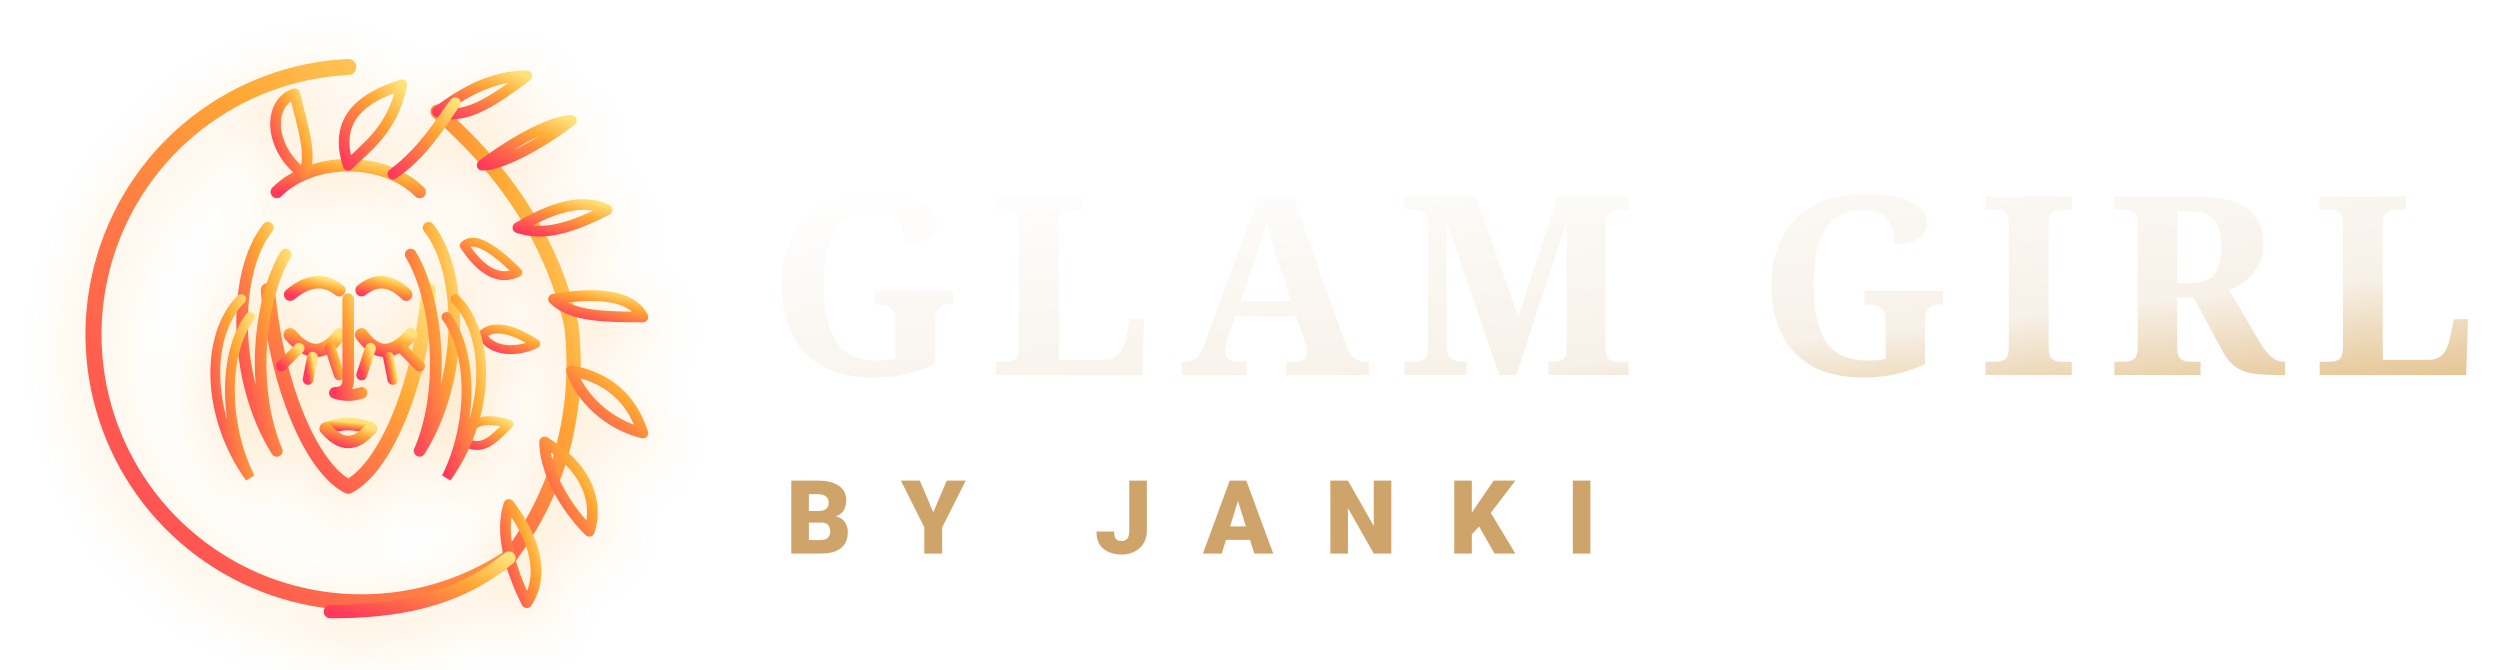
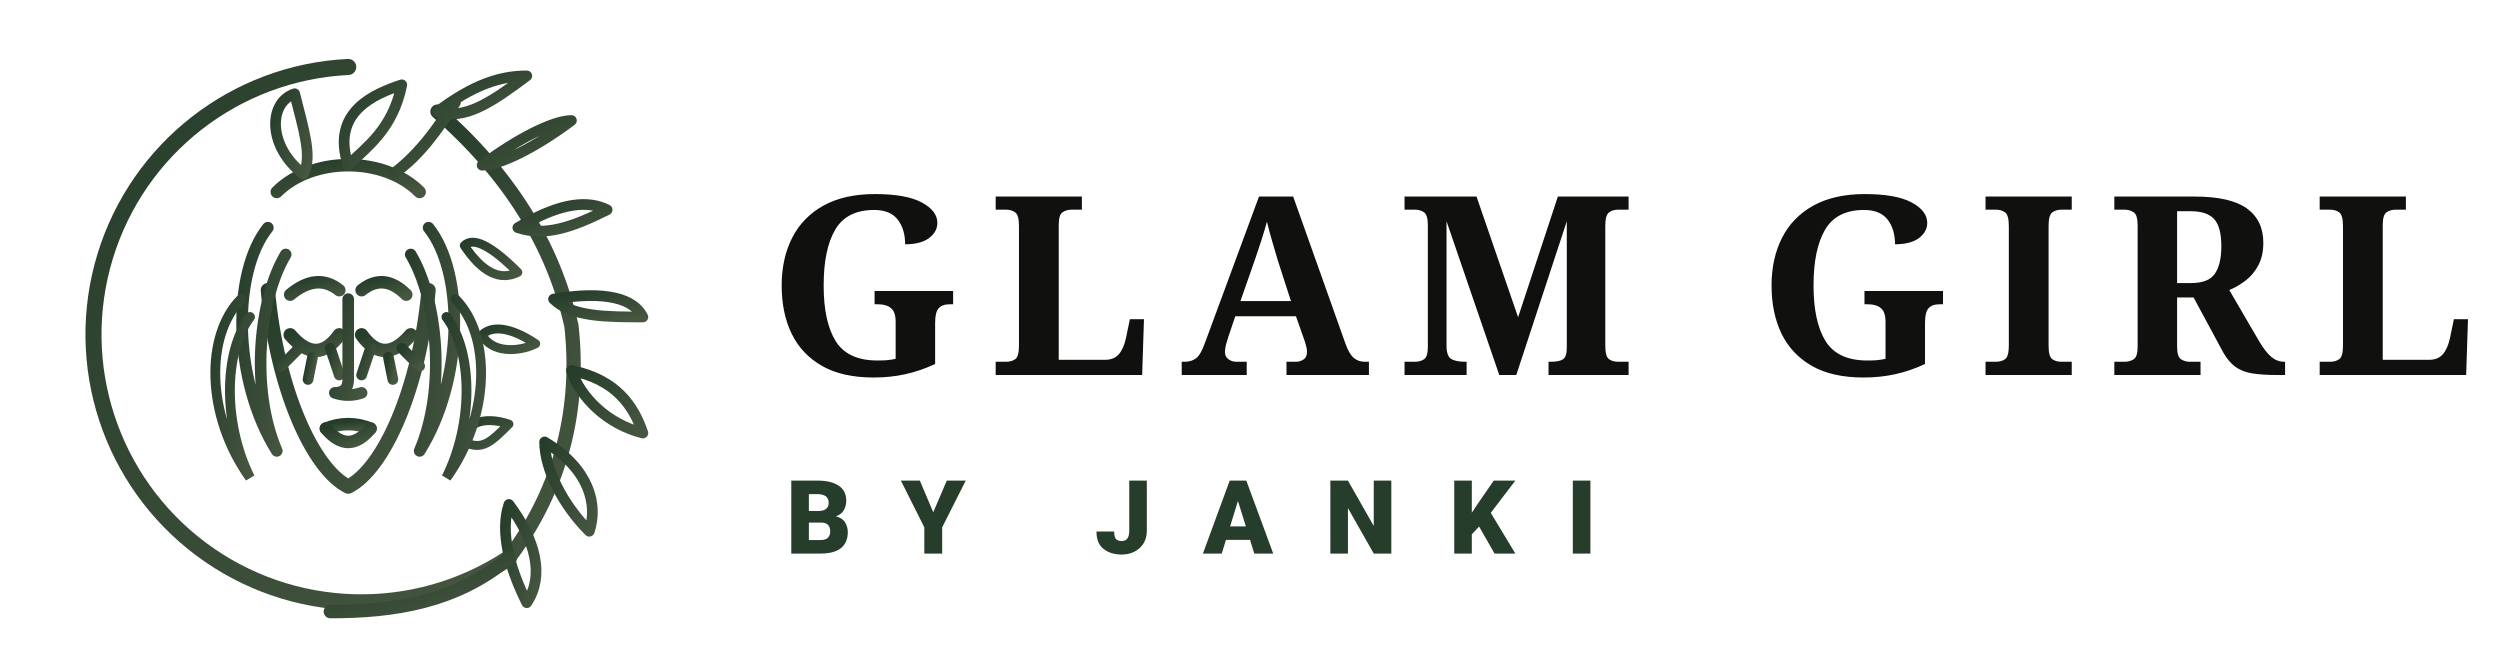
<svg xmlns="http://www.w3.org/2000/svg" viewBox="0 0 280 75" fill="none" width="280" height="75">
  <defs>
-     <linearGradient id="ggGoldGrad" x1="100%" y1="0%" x2="0%" y2="100%">
-       <stop offset="0%" stop-color="#FFE27A" />
-       <stop offset="35%" stop-color="#FFA834" />
-       <stop offset="70%" stop-color="#FF6B4A" />
-       <stop offset="100%" stop-color="#FF385C" />
+     <linearGradient id="ggForestGrad" x1="0%" y1="0%" x2="100%" y2="100%">
+       <stop offset="0%" stop-color="#263D2B" />
+       <stop offset="100%" stop-color="#465640" />
    </linearGradient>
-     <linearGradient id="ggTextGold" x1="0%" y1="0%" x2="100%" y2="100%">
-       <stop offset="0%" stop-color="#FFFFFF" />
-       <stop offset="70%" stop-color="#F7F1E8" />
-       <stop offset="100%" stop-color="#E5C492" />
-     </linearGradient>
-     <filter id="ggGlow" x="-20%" y="-20%" width="140%" height="140%">
-       <feDropShadow dx="0" dy="2" stdDeviation="3" flood-color="#FFA834" flood-opacity="0.35" />
-     </filter>
  </defs>
-   <g transform="translate(4, 2.5)" filter="url(#ggGlow)">
-     <path d="M 35 5 A 30 30 0 1 0 53 60" stroke="url(#ggGoldGrad)" stroke-width="1.8" stroke-linecap="round" />
-     <path d="M 53 60 C 59 52 61 43 60 34 C 58 25 53 17 45 10" stroke="url(#ggGoldGrad)" stroke-width="1.6" stroke-linecap="round" />
-     <path d="M 45 10 C 49 7 52 6 55 6 C 51 9 48 11 45 10 Z" stroke="url(#ggGoldGrad)" stroke-width="1.2" stroke-linejoin="round" />
-     <path d="M 50 16 C 54 13 58 11 60 11 C 56 14 52 16 50 16 Z" stroke="url(#ggGoldGrad)" stroke-width="1.2" stroke-linejoin="round" />
-     <path d="M 54 23 C 59 20 62 20 64 21 C 60 23 57 24 54 23 Z" stroke="url(#ggGoldGrad)" stroke-width="1.2" stroke-linejoin="round" />
-     <path d="M 58 31 C 64 30 67 31 68 33 C 64 33 60 33 58 31 Z" stroke="url(#ggGoldGrad)" stroke-width="1.2" stroke-linejoin="round" />
-     <path d="M 60 39 C 65 40 67 43 68 46 C 64 45 61 42 60 39 Z" stroke="url(#ggGoldGrad)" stroke-width="1.2" stroke-linejoin="round" />
-     <path d="M 57 47 C 62 50 63 54 62 57 C 59 54 57 50 57 47 Z" stroke="url(#ggGoldGrad)" stroke-width="1.2" stroke-linejoin="round" />
-     <path d="M 53 54 C 56 58 57 62 55 65 C 53 61 52 57 53 54 Z" stroke="url(#ggGoldGrad)" stroke-width="1.2" stroke-linejoin="round" />
-     <path d="M 54 28 C 51 25 49 24 48 25 C 50 28 52 29 54 28 Z" stroke="url(#ggGoldGrad)" stroke-width="1" stroke-linejoin="round" />
-     <path d="M 56 36 C 53 34 51 34 50 35 C 51 37 54 37 56 36 Z" stroke="url(#ggGoldGrad)" stroke-width="1" stroke-linejoin="round" />
-     <path d="M 53 45 C 50 44 48 45 48 47 C 50 48 51 47 53 45 Z" stroke="url(#ggGoldGrad)" stroke-width="1" stroke-linejoin="round" />
-     <path d="M 53 60 C 47 65 40 66 33 66" stroke="url(#ggGoldGrad)" stroke-width="1.5" stroke-linecap="round" />
-     <path d="M 27 19 C 31 15 39 15 43 19" stroke="url(#ggGoldGrad)" stroke-width="1.4" stroke-linecap="round" />
-     <path d="M 35 16 C 33 10 38 8 41 7 C 40 12 37 14 35 16 Z" stroke="url(#ggGoldGrad)" stroke-width="1.2" stroke-linejoin="round" />
-     <path d="M 30 17 C 26 14 26 9 29 8 C 30 12 31 15 30 17 Z" stroke="url(#ggGoldGrad)" stroke-width="1.2" stroke-linejoin="round" />
-     <path d="M 40 17 C 44 14 46 10 47 9 C 45 12 43 15 40 17 Z" stroke="url(#ggGoldGrad)" stroke-width="1.2" stroke-linejoin="round" />
-     <path d="M 26 30 C 27 41 31 50 35 52 C 39 50 43 41 44 30" stroke="url(#ggGoldGrad)" stroke-width="1.6" stroke-linecap="round" stroke-linejoin="round" />
-     <path d="M 26 23 C 22 28 22 40 27 48 C 24 41 25 31 28 26" stroke="url(#ggGoldGrad)" stroke-width="1.3" stroke-linecap="round" stroke-linejoin="round" />
-     <path d="M 23 31 C 19 35 19 44 24 51 C 21 45 21 37 24 33" stroke="url(#ggGoldGrad)" stroke-width="1.1" stroke-linecap="round" />
-     <path d="M 44 23 C 48 28 48 40 43 48 C 46 41 45 31 42 26" stroke="url(#ggGoldGrad)" stroke-width="1.3" stroke-linecap="round" stroke-linejoin="round" />
-     <path d="M 47 31 C 51 35 51 44 46 51 C 49 45 49 37 46 33" stroke="url(#ggGoldGrad)" stroke-width="1.1" stroke-linecap="round" />
-     <path d="M 28.5 30.5 Q 31.5 28 34 30" stroke="url(#ggGoldGrad)" stroke-width="1.4" stroke-linecap="round" />
-     <path d="M 36.5 30 Q 39 28 41.5 30.5" stroke="url(#ggGoldGrad)" stroke-width="1.4" stroke-linecap="round" />
-     <path d="M 28.5 35 Q 31.5 38.5 34 35" stroke="url(#ggGoldGrad)" stroke-width="1.5" stroke-linecap="round" />
-     <path d="M 29.5 36.5 L 27.5 38.5" stroke="url(#ggGoldGrad)" stroke-width="1.2" stroke-linecap="round" />
-     <path d="M 31 37.5 L 30.5 40" stroke="url(#ggGoldGrad)" stroke-width="1.2" stroke-linecap="round" />
-     <path d="M 33 36.5 L 34 39.5" stroke="url(#ggGoldGrad)" stroke-width="1.2" stroke-linecap="round" />
-     <path d="M 36.5 35 Q 39 38.5 42 35" stroke="url(#ggGoldGrad)" stroke-width="1.5" stroke-linecap="round" />
-     <path d="M 37.5 36.5 L 36.5 39.5" stroke="url(#ggGoldGrad)" stroke-width="1.2" stroke-linecap="round" />
-     <path d="M 39.5 37.5 L 40 40" stroke="url(#ggGoldGrad)" stroke-width="1.2" stroke-linecap="round" />
-     <path d="M 41 36.5 L 43 38.5" stroke="url(#ggGoldGrad)" stroke-width="1.2" stroke-linecap="round" />
-     <path d="M 35 31 L 35 40 Q 35 41.5 33.5 41.5 Q 35 42 36.5 41.5" stroke="url(#ggGoldGrad)" stroke-width="1.3" stroke-linecap="round" stroke-linejoin="round" />
-     <path d="M 32.5 45.5 Q 35 44.5 37.5 45.5" stroke="url(#ggGoldGrad)" stroke-width="1.4" stroke-linecap="round" />
-     <path d="M 32.5 45.5 Q 35 48.5 37.5 45.5" stroke="url(#ggGoldGrad)" stroke-width="1.4" stroke-linecap="round" />
+   <g transform="translate(4, 2.5)">
+     <path d="M 35 5 A 30 30 0 1 0 53 60" stroke="url(#ggForestGrad)" stroke-width="1.8" stroke-linecap="round" />
+     <path d="M 53 60 C 59 52 61 43 60 34 C 58 25 53 17 45 10" stroke="url(#ggForestGrad)" stroke-width="1.6" stroke-linecap="round" />
+     <path d="M 45 10 C 49 7 52 6 55 6 C 51 9 48 11 45 10 Z" stroke="url(#ggForestGrad)" stroke-width="1.2" stroke-linejoin="round" />
+     <path d="M 50 16 C 54 13 58 11 60 11 C 56 14 52 16 50 16 Z" stroke="url(#ggForestGrad)" stroke-width="1.2" stroke-linejoin="round" />
+     <path d="M 54 23 C 59 20 62 20 64 21 C 60 23 57 24 54 23 Z" stroke="url(#ggForestGrad)" stroke-width="1.2" stroke-linejoin="round" />
+     <path d="M 58 31 C 64 30 67 31 68 33 C 64 33 60 33 58 31 Z" stroke="url(#ggForestGrad)" stroke-width="1.2" stroke-linejoin="round" />
+     <path d="M 60 39 C 65 40 67 43 68 46 C 64 45 61 42 60 39 Z" stroke="url(#ggForestGrad)" stroke-width="1.2" stroke-linejoin="round" />
+     <path d="M 57 47 C 62 50 63 54 62 57 C 59 54 57 50 57 47 Z" stroke="url(#ggForestGrad)" stroke-width="1.2" stroke-linejoin="round" />
+     <path d="M 53 54 C 56 58 57 62 55 65 C 53 61 52 57 53 54 Z" stroke="url(#ggForestGrad)" stroke-width="1.2" stroke-linejoin="round" />
+     <path d="M 54 28 C 51 25 49 24 48 25 C 50 28 52 29 54 28 Z" stroke="url(#ggForestGrad)" stroke-width="1" stroke-linejoin="round" />
+     <path d="M 56 36 C 53 34 51 34 50 35 C 51 37 54 37 56 36 Z" stroke="url(#ggForestGrad)" stroke-width="1" stroke-linejoin="round" />
+     <path d="M 53 45 C 50 44 48 45 48 47 C 50 48 51 47 53 45 Z" stroke="url(#ggForestGrad)" stroke-width="1" stroke-linejoin="round" />
+     <path d="M 53 60 C 47 65 40 66 33 66" stroke="url(#ggForestGrad)" stroke-width="1.5" stroke-linecap="round" />
+     <path d="M 27 19 C 31 15 39 15 43 19" stroke="url(#ggForestGrad)" stroke-width="1.4" stroke-linecap="round" />
+     <path d="M 35 16 C 33 10 38 8 41 7 C 40 12 37 14 35 16 Z" stroke="url(#ggForestGrad)" stroke-width="1.2" stroke-linejoin="round" />
+     <path d="M 30 17 C 26 14 26 9 29 8 C 30 12 31 15 30 17 Z" stroke="url(#ggForestGrad)" stroke-width="1.2" stroke-linejoin="round" />
+     <path d="M 40 17 C 44 14 46 10 47 9 C 45 12 43 15 40 17 Z" stroke="url(#ggForestGrad)" stroke-width="1.2" stroke-linejoin="round" />
+     <path d="M 26 30 C 27 41 31 50 35 52 C 39 50 43 41 44 30" stroke="url(#ggForestGrad)" stroke-width="1.6" stroke-linecap="round" stroke-linejoin="round" />
+     <path d="M 26 23 C 22 28 22 40 27 48 C 24 41 25 31 28 26" stroke="url(#ggForestGrad)" stroke-width="1.3" stroke-linecap="round" stroke-linejoin="round" />
+     <path d="M 23 31 C 19 35 19 44 24 51 C 21 45 21 37 24 33" stroke="url(#ggForestGrad)" stroke-width="1.1" stroke-linecap="round" />
+     <path d="M 44 23 C 48 28 48 40 43 48 C 46 41 45 31 42 26" stroke="url(#ggForestGrad)" stroke-width="1.3" stroke-linecap="round" stroke-linejoin="round" />
+     <path d="M 47 31 C 51 35 51 44 46 51 C 49 45 49 37 46 33" stroke="url(#ggForestGrad)" stroke-width="1.1" stroke-linecap="round" />
+     <path d="M 28.5 30.5 Q 31.5 28 34 30" stroke="url(#ggForestGrad)" stroke-width="1.4" stroke-linecap="round" />
+     <path d="M 36.5 30 Q 39 28 41.5 30.5" stroke="url(#ggForestGrad)" stroke-width="1.4" stroke-linecap="round" />
+     <path d="M 28.5 35 Q 31.5 38.5 34 35" stroke="url(#ggForestGrad)" stroke-width="1.5" stroke-linecap="round" />
+     <path d="M 29.5 36.5 L 27.5 38.5" stroke="url(#ggForestGrad)" stroke-width="1.2" stroke-linecap="round" />
+     <path d="M 31 37.5 L 30.5 40" stroke="url(#ggForestGrad)" stroke-width="1.2" stroke-linecap="round" />
+     <path d="M 33 36.5 L 34 39.5" stroke="url(#ggForestGrad)" stroke-width="1.2" stroke-linecap="round" />
+     <path d="M 36.5 35 Q 39 38.5 42 35" stroke="url(#ggForestGrad)" stroke-width="1.5" stroke-linecap="round" />
+     <path d="M 37.5 36.5 L 36.5 39.5" stroke="url(#ggForestGrad)" stroke-width="1.2" stroke-linecap="round" />
+     <path d="M 39.5 37.5 L 40 40" stroke="url(#ggForestGrad)" stroke-width="1.2" stroke-linecap="round" />
+     <path d="M 41 36.5 L 43 38.5" stroke="url(#ggForestGrad)" stroke-width="1.2" stroke-linecap="round" />
+     <path d="M 35 31 L 35 40 Q 35 41.5 33.5 41.5 Q 35 42 36.5 41.5" stroke="url(#ggForestGrad)" stroke-width="1.3" stroke-linecap="round" stroke-linejoin="round" />
+     <path d="M 32.5 45.5 Q 35 44.5 37.5 45.5" stroke="url(#ggForestGrad)" stroke-width="1.4" stroke-linecap="round" />
+     <path d="M 32.5 45.5 Q 35 48.5 37.5 45.5" stroke="url(#ggForestGrad)" stroke-width="1.4" stroke-linecap="round" />
  </g>
  <g transform="translate(86, 0)">
-     <text x="0" y="42" font-family="'Playfair Display', Georgia, 'Cinzel', serif" font-size="28" font-weight="800" letter-spacing="3.2" fill="url(#ggTextGold)">GLAM GIRL</text>
-     <text x="2" y="62" font-family="'DM Sans', -apple-system, BlinkMacSystemFont, 'Segoe UI', Roboto, sans-serif" font-size="11.5" font-weight="800" letter-spacing="5.8" fill="#CFA46A">BY JANKI</text>
+     <text x="0" y="42" font-family="'Playfair Display', Georgia, 'Cinzel', serif" font-size="28" font-weight="800" letter-spacing="3.2" fill="#10110F">GLAM GIRL</text>
+     <text x="2" y="62" font-family="'DM Sans', -apple-system, BlinkMacSystemFont, 'Segoe UI', Roboto, sans-serif" font-size="11.5" font-weight="800" letter-spacing="5.8" fill="#263D2B">BY JANKI</text>
  </g>
</svg>
